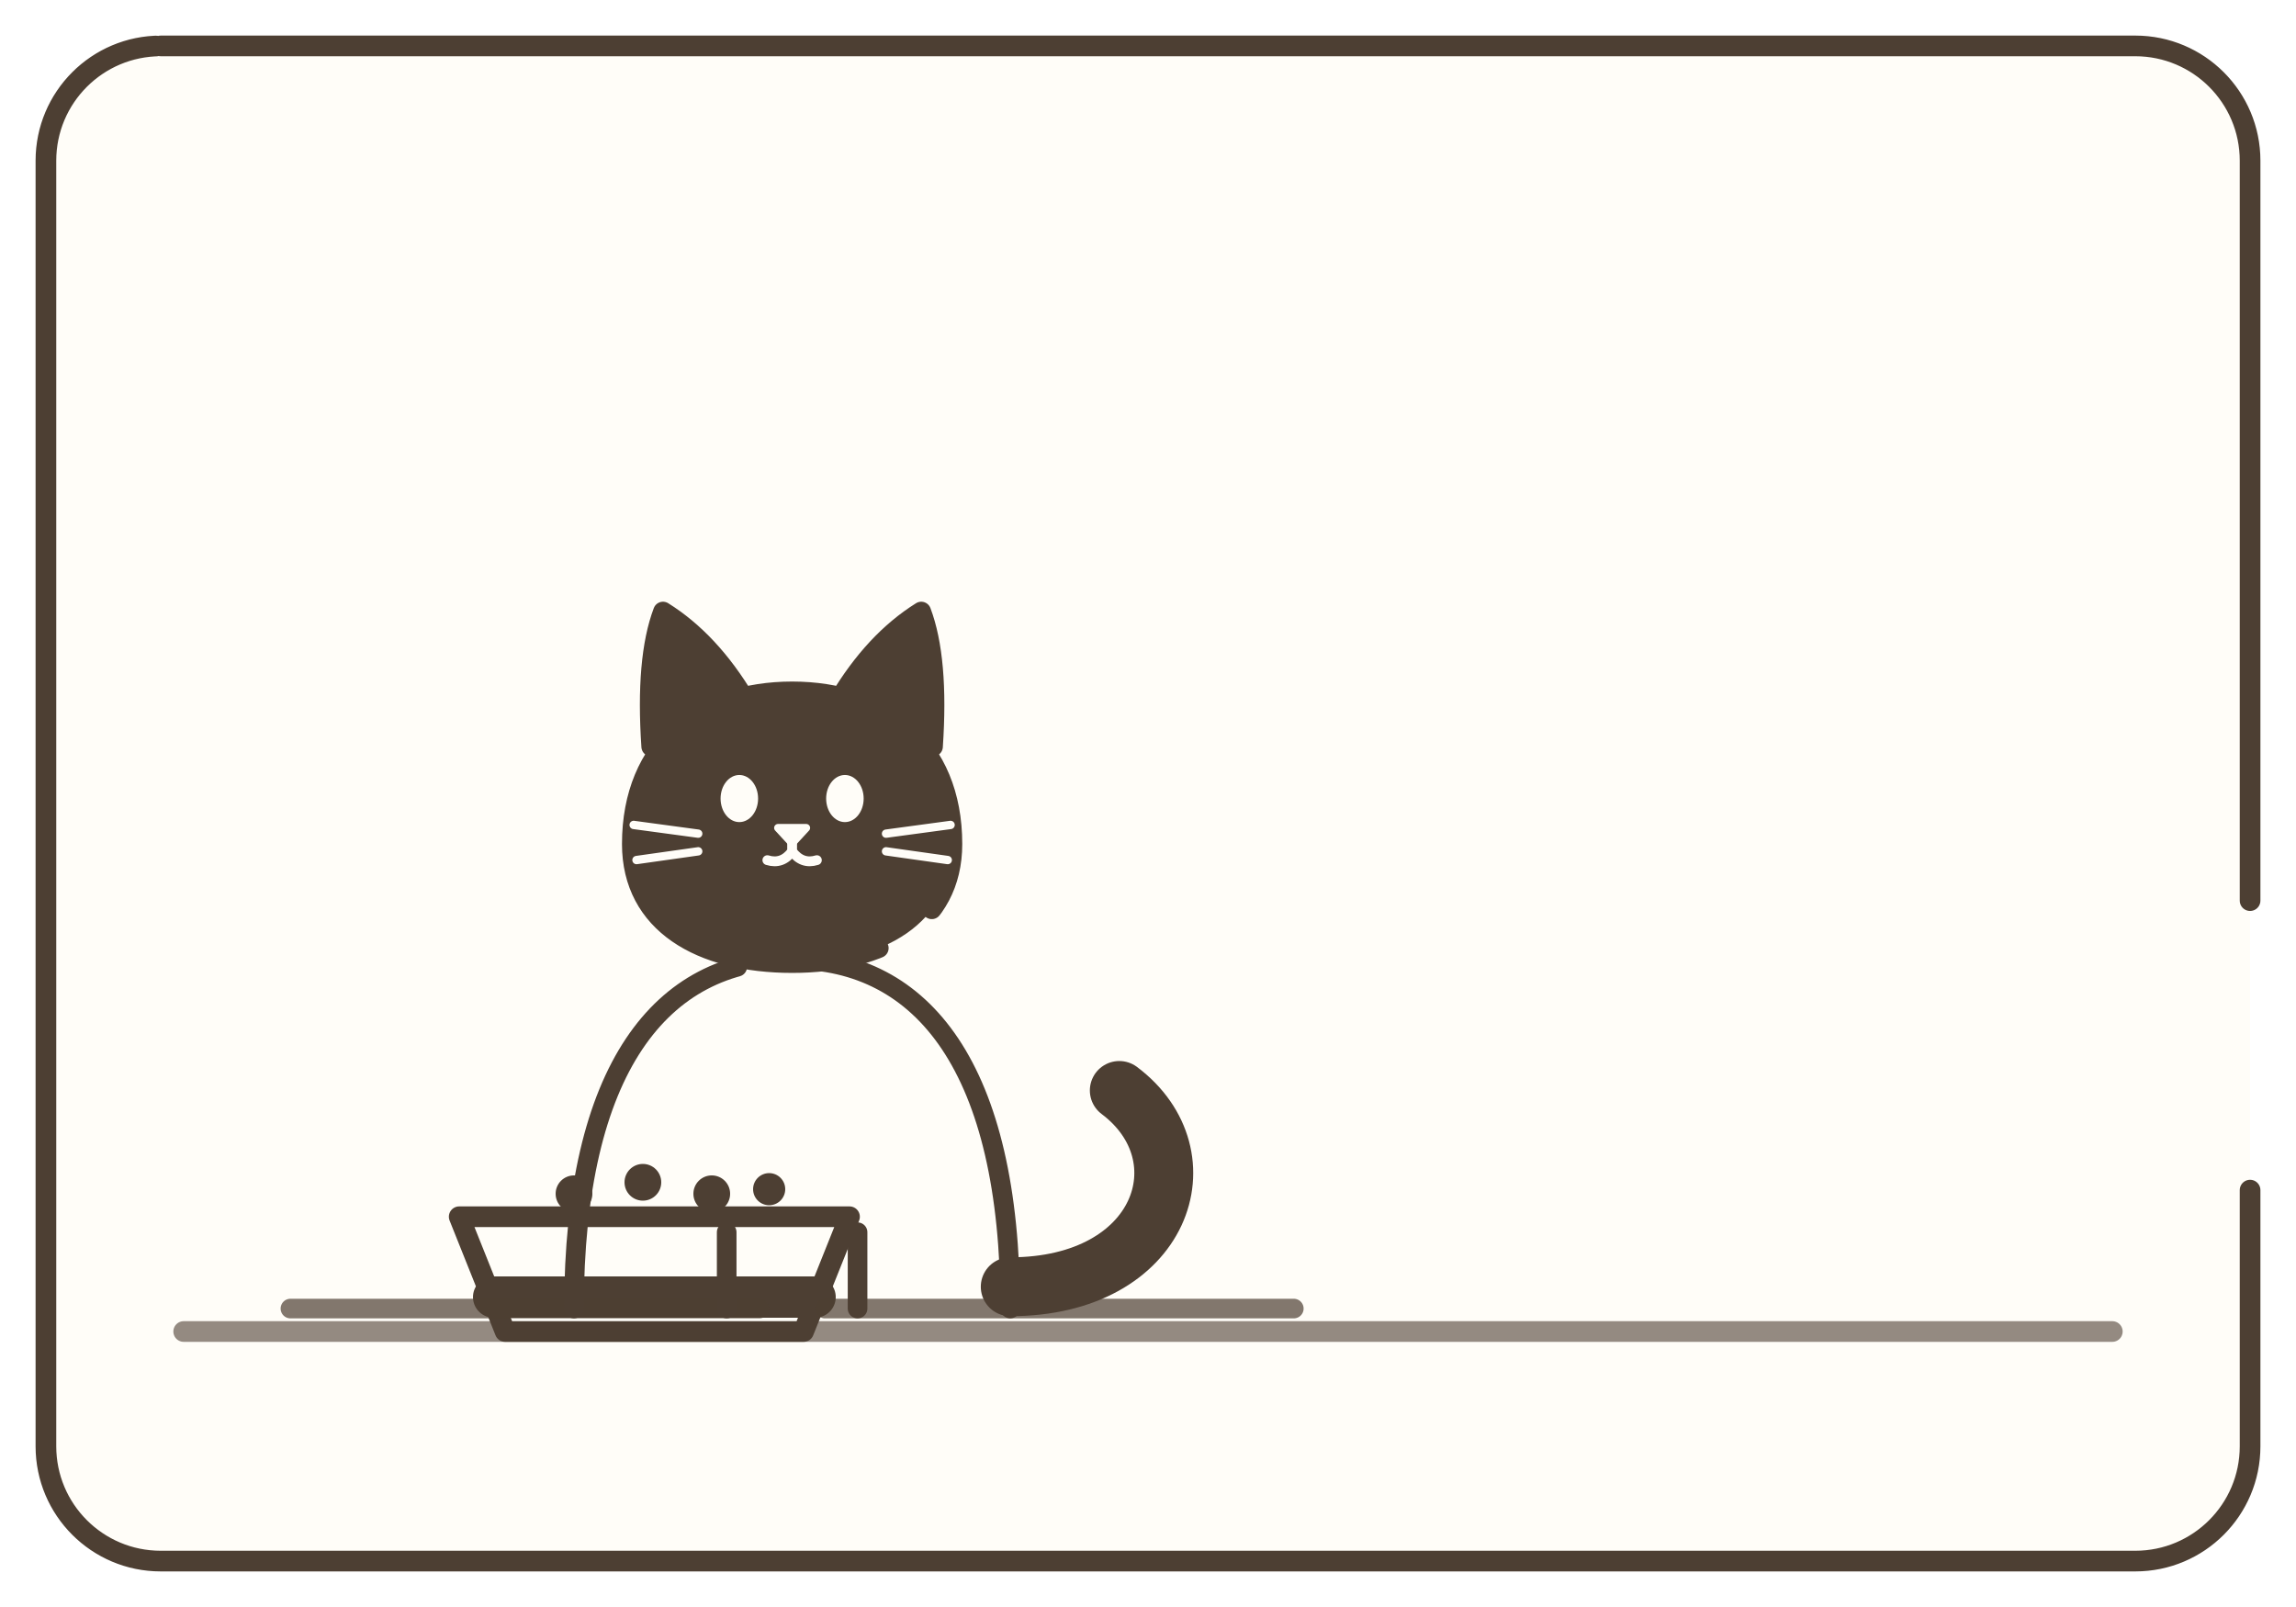
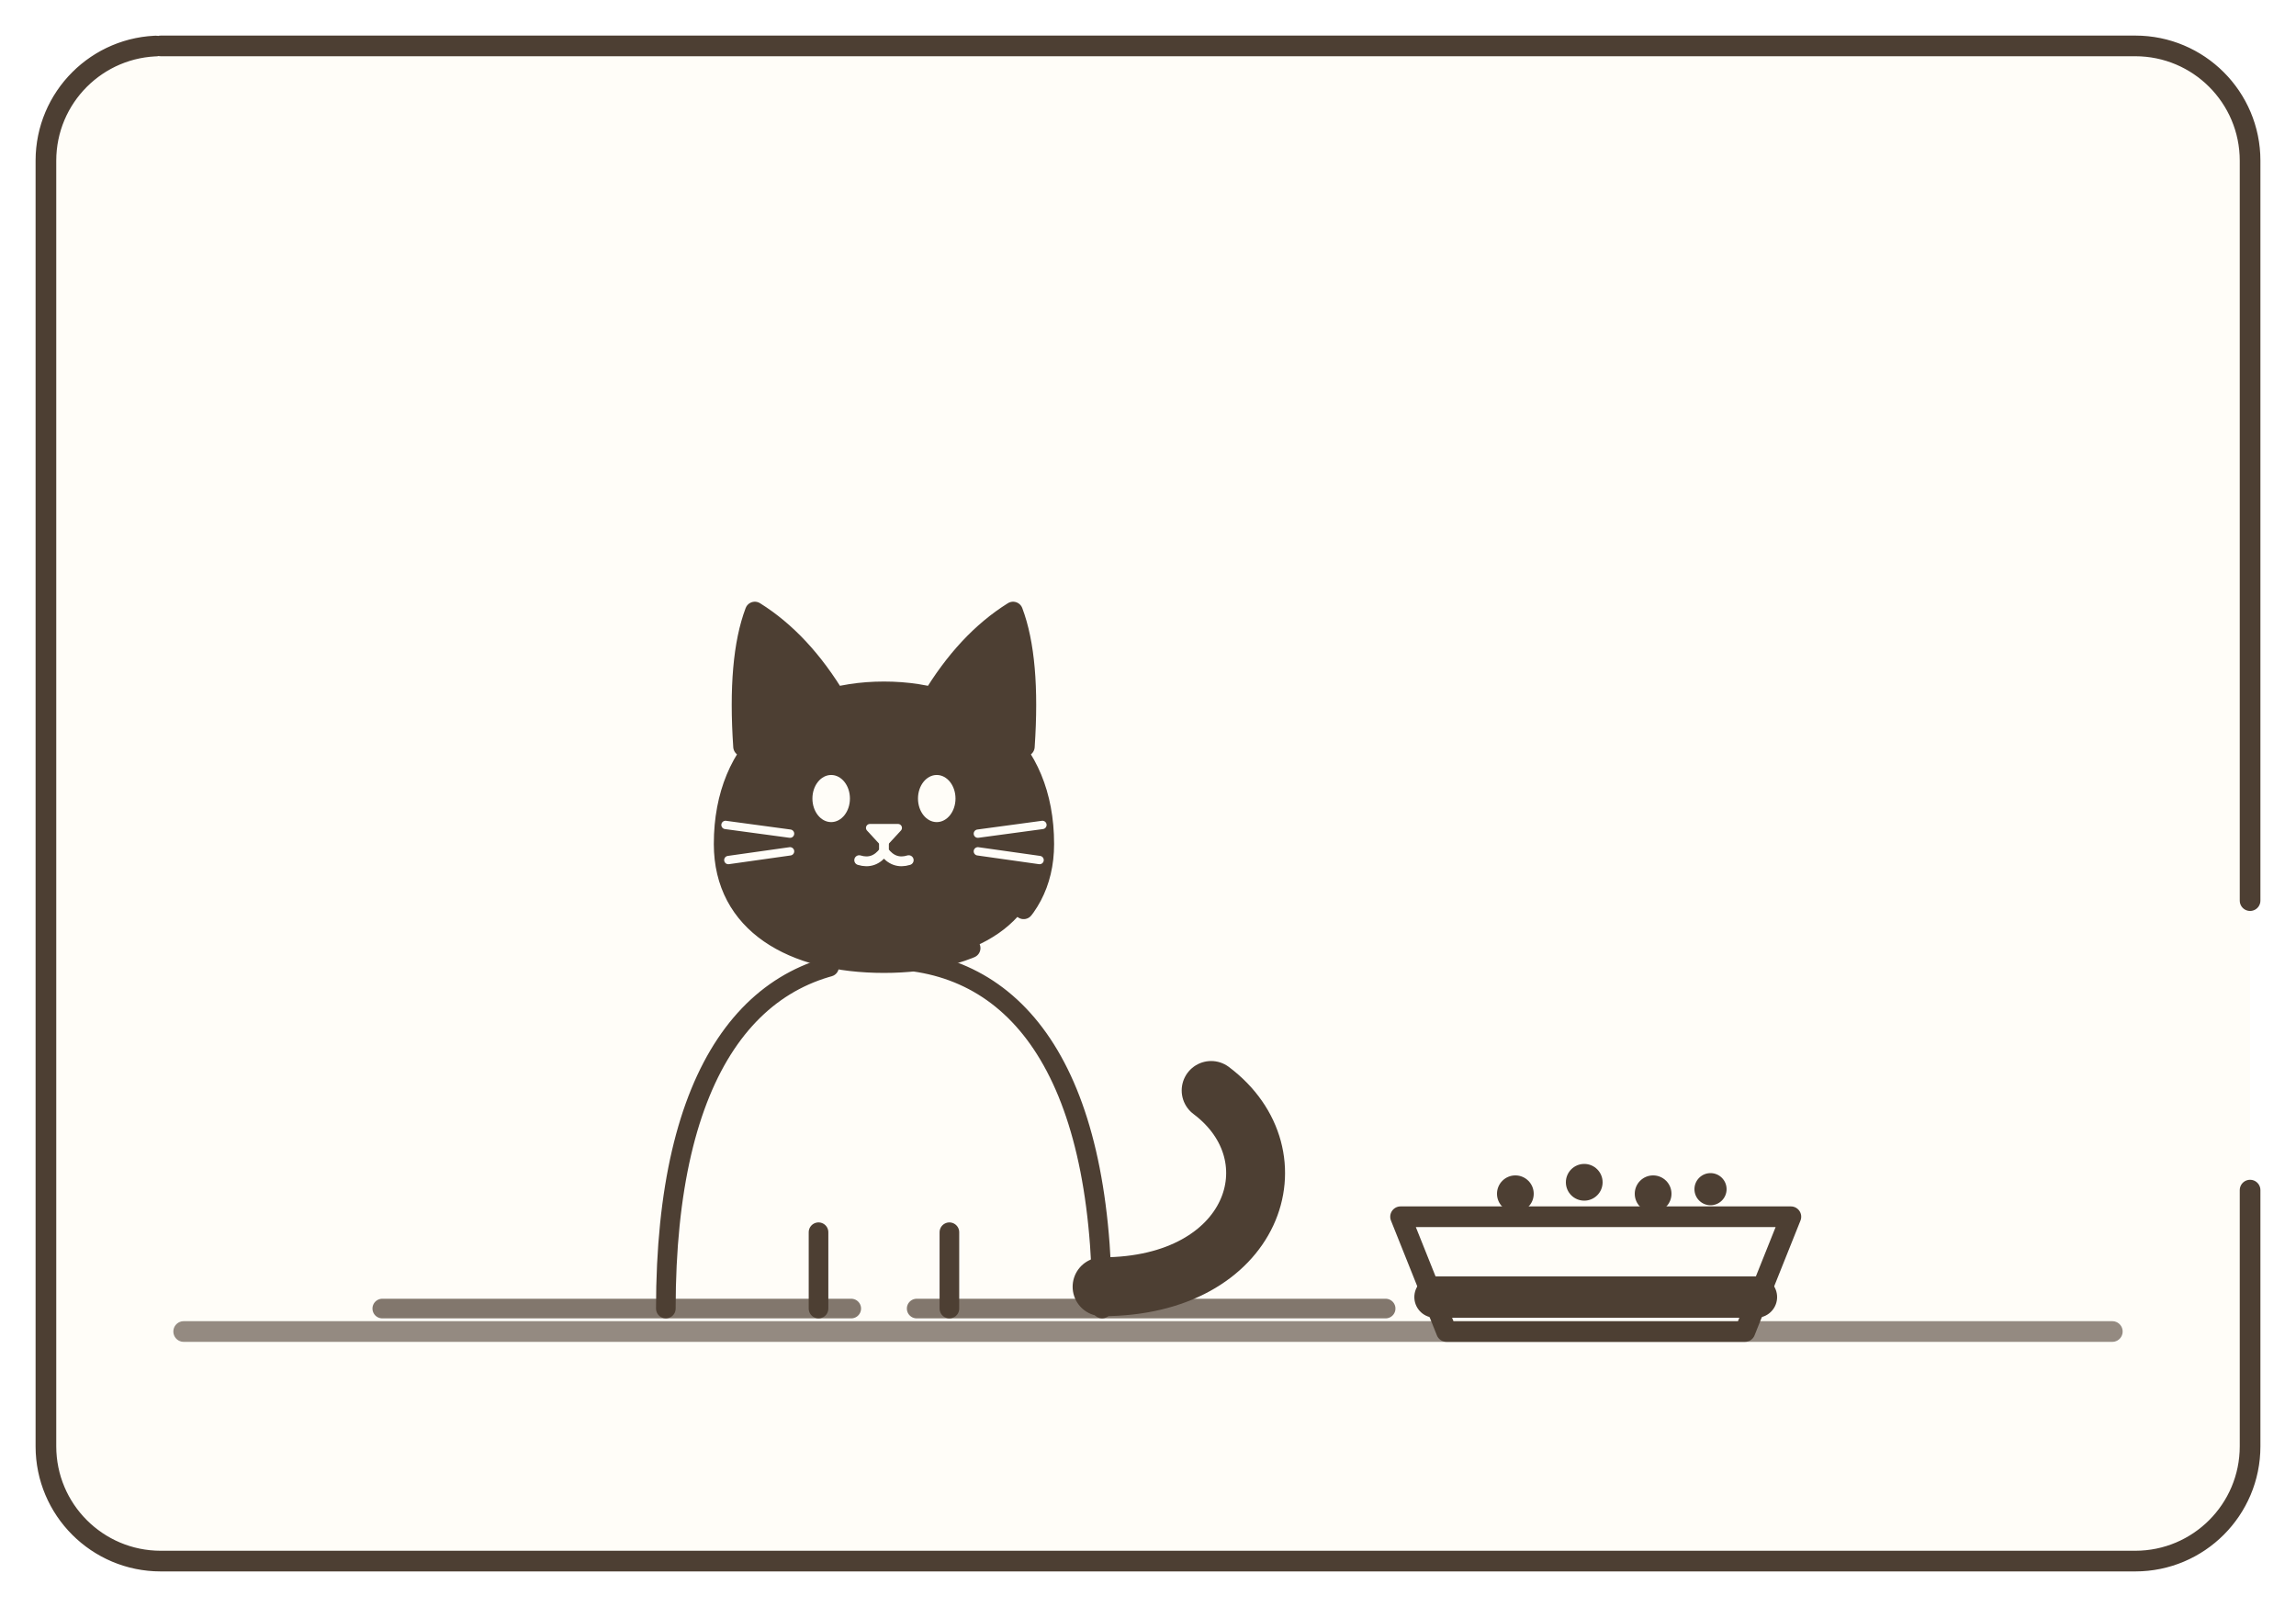
<svg xmlns="http://www.w3.org/2000/svg" viewBox="0 0 200 140" role="img" aria-label="絵日記：meal">
  <rect x="4" y="4" width="192" height="132" rx="10" fill="#FFFDF8" />
  <rect x="4" y="4" width="192" height="132" rx="10" fill="none" stroke="#4D3F33" stroke-width="1.8" stroke-linecap="round" stroke-linejoin="round" stroke-dasharray="252.17 25.22 353.04" />
  <path d="M16 116 H184" fill="none" stroke="#4D3F33" stroke-width="1.8" stroke-linecap="round" stroke-linejoin="round" stroke-opacity=".6" />
-   <g transform="translate(-96 -84)">
+   <g transform="translate(-14 -84)">
    <path d="M136 190 H170 L166 200 H140 Z" fill="#FFFDF8" stroke="#4D3F33" stroke-width="1.8" stroke-linecap="round" stroke-linejoin="round" />
    <path d="M139 197 H167" stroke="#4D3F33" stroke-width="3.6" stroke-linecap="round" />
    <circle cx="146" cy="188" r="1.6" fill="#4D3F33" />
    <circle cx="152" cy="187" r="1.6" fill="#4D3F33" />
    <circle cx="158" cy="188" r="1.6" fill="#4D3F33" />
    <circle cx="163" cy="187.6" r="1.4" fill="#4D3F33" />
  </g>
-   <g transform="translate(12 38) scale(0.95)">
+   <g transform="translate(20 38) scale(0.95)">
    <path d="M14 80 H57 M63 80 H106" fill="none" stroke="#4D3F33" stroke-width="1.8" stroke-linecap="round" stroke-linejoin="round" stroke-opacity=".7" />
    <path d="M40 80 C40 58 48 48 60 48 C72 48 80 58 80 80" fill="none" stroke="#4D3F33" stroke-width="1.8" stroke-linecap="round" stroke-linejoin="round" stroke-dasharray="37.3 5.09 42.39" />
    <path d="M54 80 v-7 M66 80 v-7" fill="none" stroke="#4D3F33" stroke-width="1.8" stroke-linecap="round" stroke-linejoin="round" />
    <g id="tail">
      <path d="M80 78 C94 78 98 66 90 60" fill="none" stroke="#4D3F33" stroke-width="5.4" stroke-linecap="round" />
    </g>
    <g id="head">
      <path d="M47.08 28.47 Q46.53 20.39 48.16 16.08 Q52.47 18.77 55.69 24.16" fill="#4D3F33" stroke="#4D3F33" stroke-width="1.8" stroke-linecap="round" stroke-linejoin="round" />
      <path d="M72.92 28.47 Q73.47 20.39 71.84 16.08 Q67.53 18.77 64.31 24.16" fill="#4D3F33" stroke="#4D3F33" stroke-width="1.8" stroke-linecap="round" stroke-linejoin="round" />
      <path d="M48.97 24.16 Q48.97 20.92 49.5 19.31 M71.03 24.16 Q71.03 20.92 70.5 19.31" fill="none" stroke="#4D3F33" stroke-width="0.9" stroke-linecap="round" />
      <path d="M45.3 37.4 C45.3 28.3 51.6 23.4 60 23.4 C68.4 23.4 74.7 28.3 74.7 37.4 C74.7 44.68 68.4 48.32 60 48.32 C51.6 48.32 45.3 44.68 45.3 37.4 Z" fill="#4D3F33" />
      <path d="M45.3 37.4 C45.3 28.3 51.6 23.4 60 23.4 C68.4 23.4 74.7 28.3 74.7 37.4 C74.7 44.68 68.4 48.32 60 48.32 C51.6 48.32 45.3 44.68 45.3 37.4 Z" fill="none" stroke="#4D3F33" stroke-width="1.8" stroke-linecap="round" stroke-linejoin="round" stroke-dasharray="52.24 6.1 28.73" />
      <g id="eyes">
        <ellipse cx="55.16" cy="33.23" rx="1.72" ry="2.16" fill="#FFFDF8" />
        <ellipse cx="64.84" cy="33.23" rx="1.72" ry="2.16" fill="#FFFDF8" />
      </g>
      <path d="M58.71 35.92 H61.29 L60 37.32 Z" fill="#FFFDF8" stroke="#FFFDF8" stroke-width="0.72" stroke-linejoin="round" />
      <path d="M60 37.32 V38.07 M60 38.07 q-0.91 1.23 -2.27 0.81 M60 38.07 q0.91 1.23 2.27 0.81" fill="none" stroke="#FFFDF8" stroke-width="0.9" stroke-linecap="round" stroke-linejoin="round" />
      <path d="M51.39 36.45 L45.47 35.65 M51.39 38.07 L45.73 38.87 M68.61 36.45 L74.53 35.65 M68.61 38.07 L74.27 38.87" fill="none" stroke="#FFFDF8" stroke-width="0.765" stroke-linecap="round" />
    </g>
  </g>
</svg>
